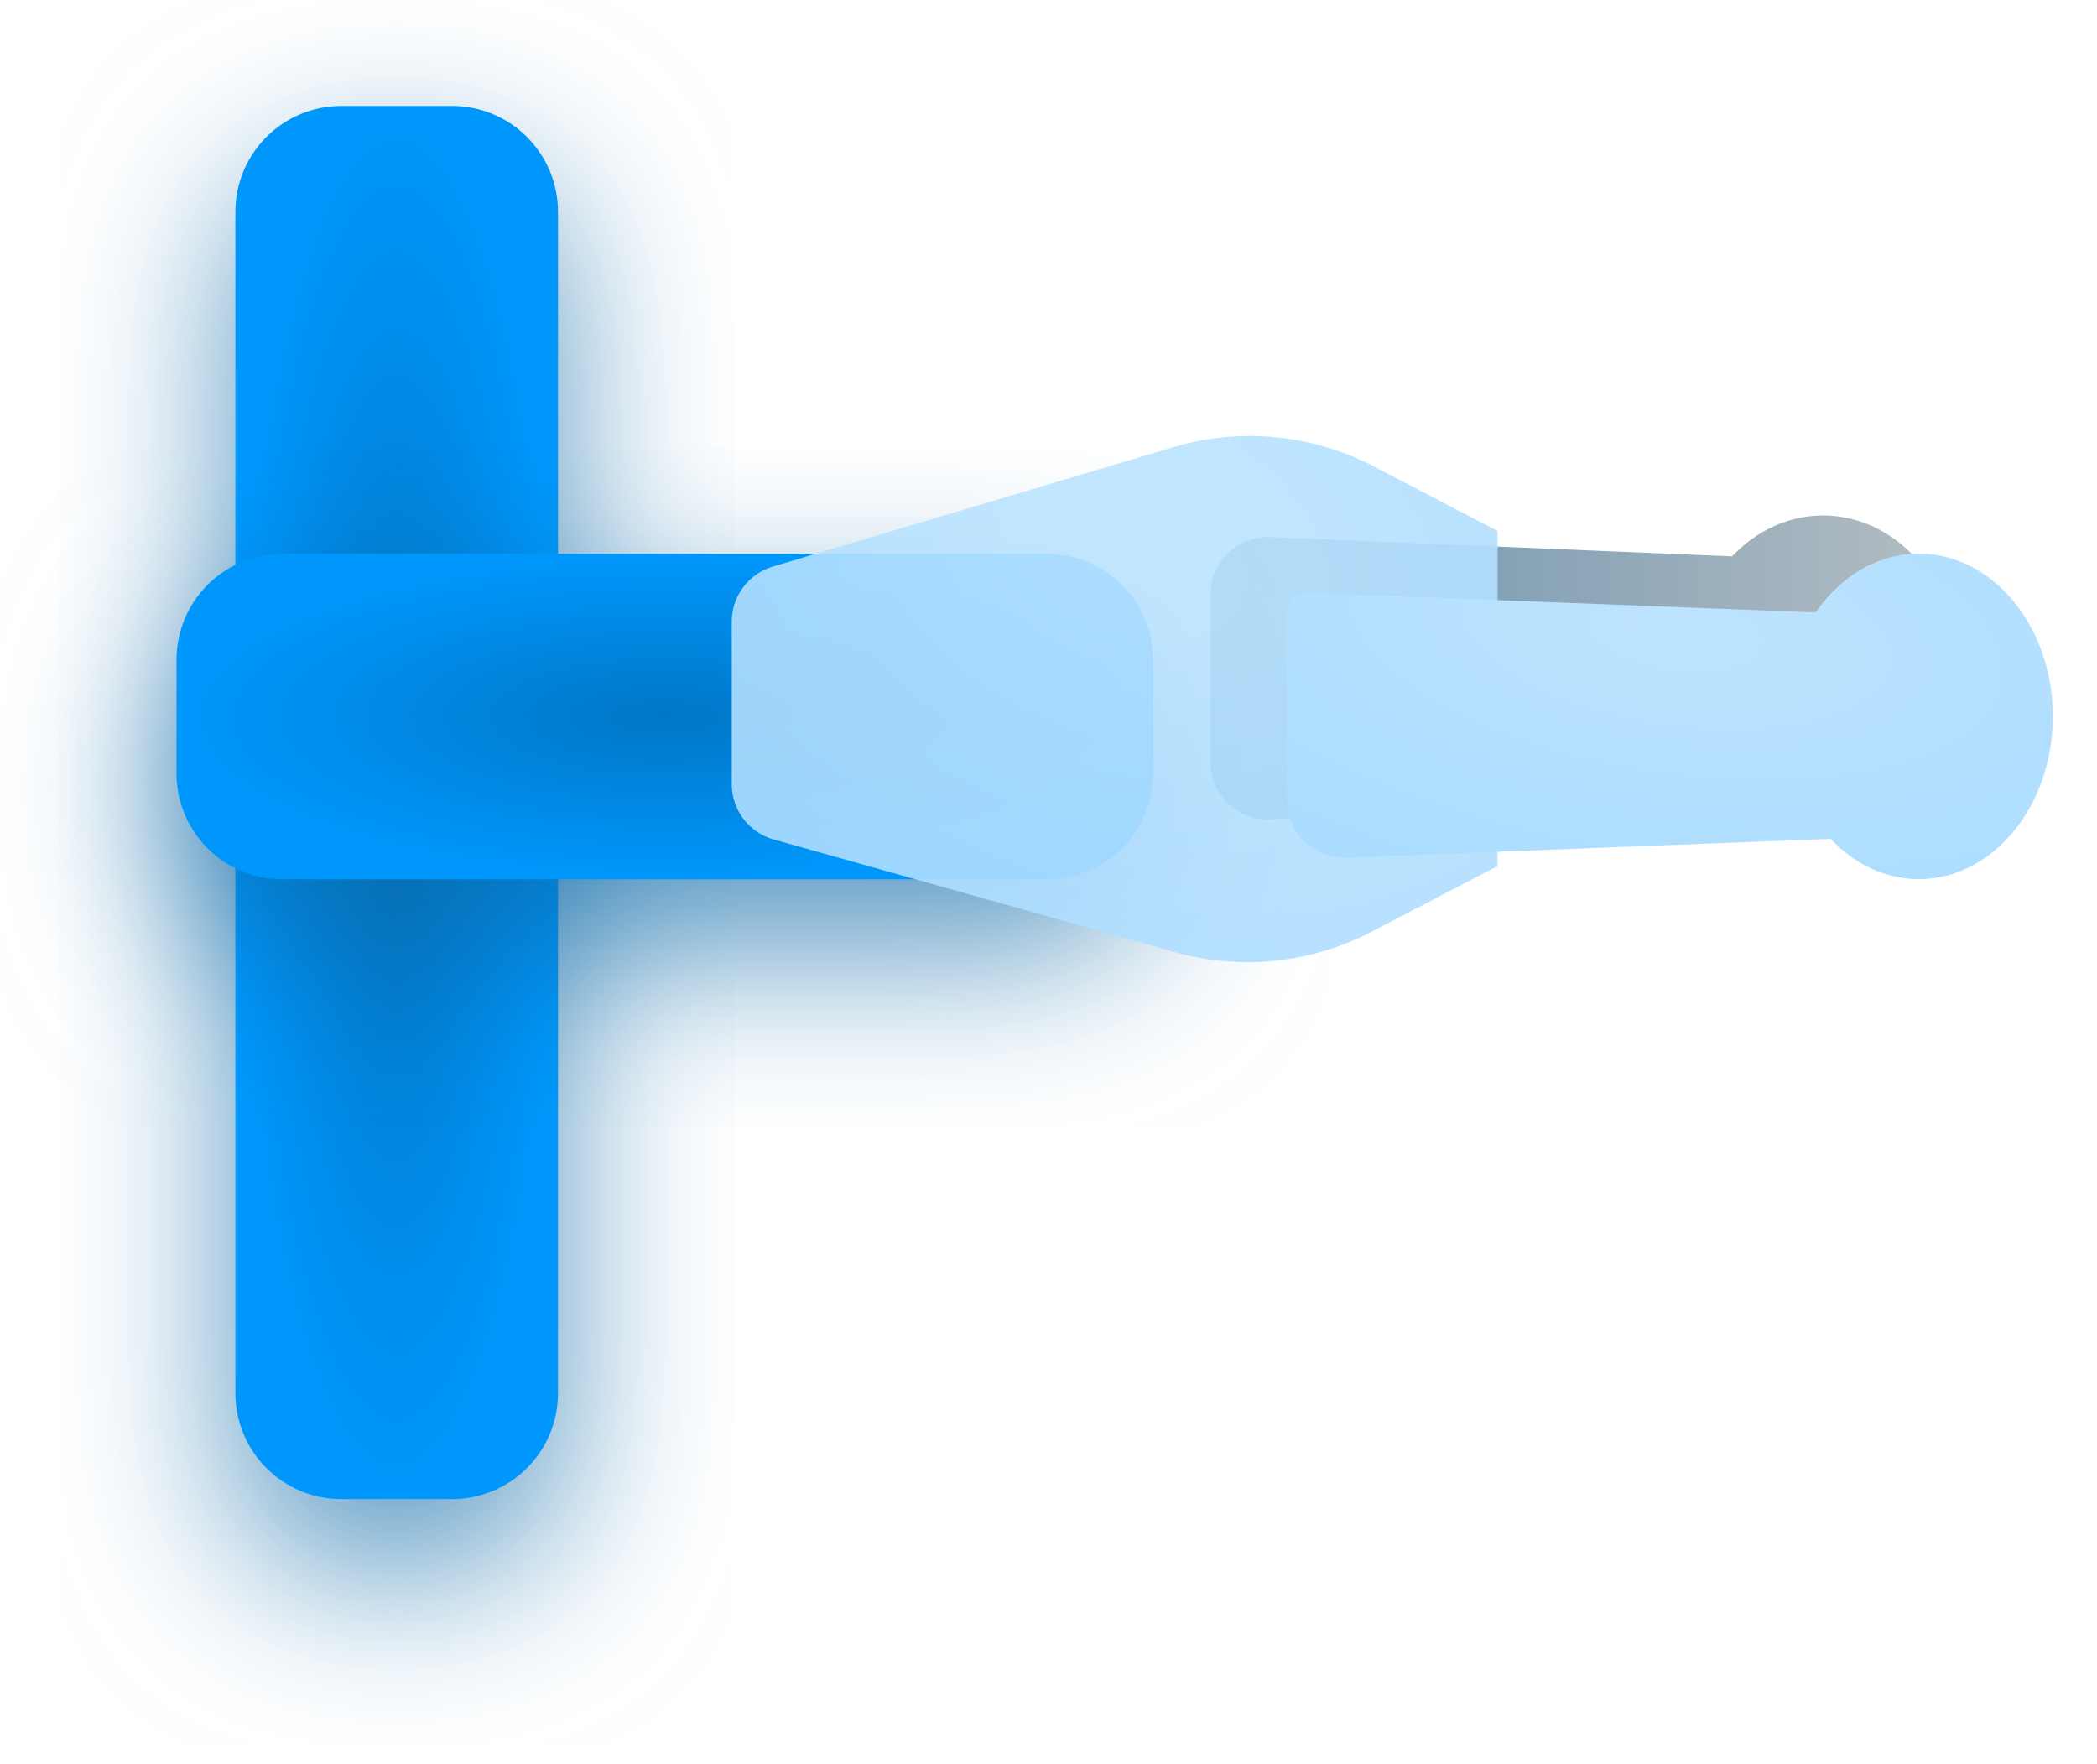
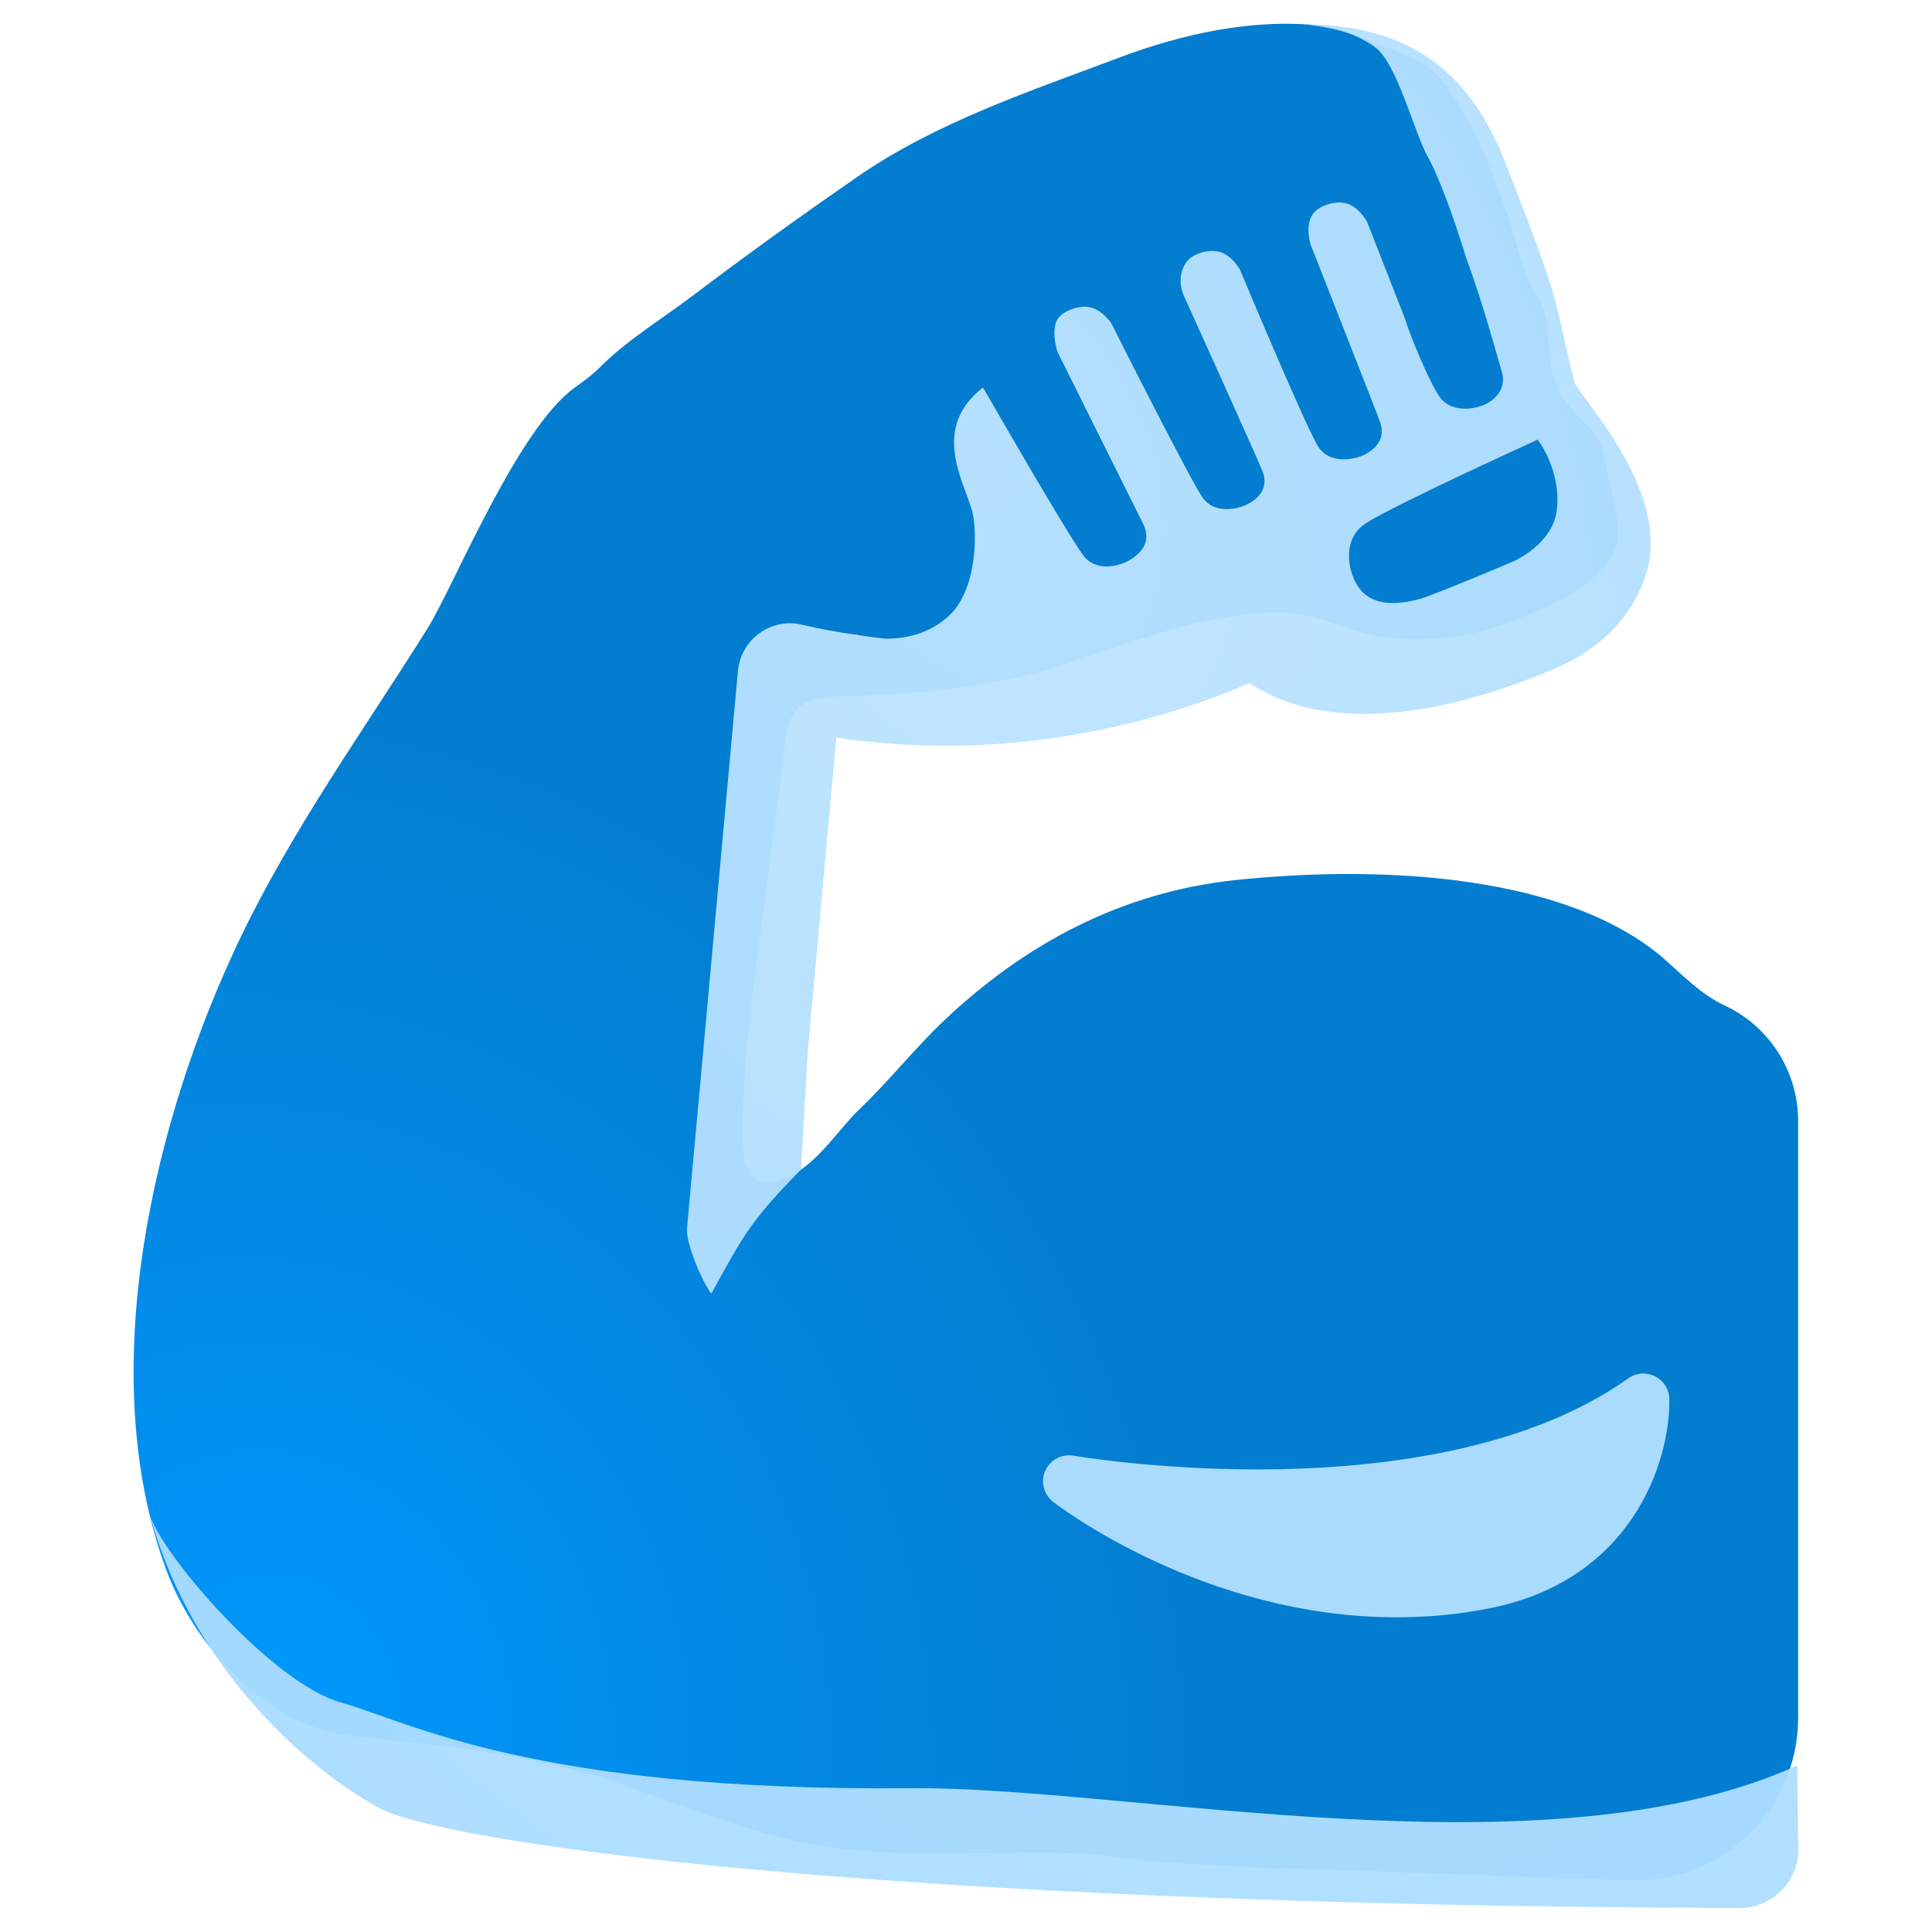
- <svg xmlns="http://www.w3.org/2000/svg" width="44" height="37" viewBox="0 0 44 37" fill="none">
-   <g filter="url(#filter0_d_pilot_armgripper)">
-     <rect x="4.939" y="2.223" width="6.769" height="29.231" rx="2.222" fill="url(#paint0_radial_pilot_armgripper)" />
-   </g>
-   <path d="M38.252 10.816C39.805 10.816 41.064 12.256 41.064 14.03C41.064 15.805 39.805 17.244 38.252 17.244C37.714 17.244 37.213 17.068 36.786 16.769L26.653 17.191C25.968 17.22 25.397 16.673 25.397 15.987V12.475C25.397 11.789 25.968 11.242 26.653 11.271L36.344 11.674C36.846 11.143 37.515 10.816 38.252 10.816Z" fill="url(#paint1_linear_pilot_armgripper)" />
-   <g filter="url(#filter1_d_pilot_armgripper)">
-     <rect x="3.704" y="11.621" width="20.488" height="6.829" rx="2.222" fill="url(#paint2_radial_pilot_armgripper)" />
-   </g>
-   <path opacity="0.9" d="M31.423 11.141L28.826 9.786C27.529 9.109 26.019 8.964 24.617 9.383L16.215 11.888C15.704 12.041 15.354 12.51 15.354 13.043V16.454C15.354 16.994 15.713 17.468 16.233 17.614L24.657 19.979C26.036 20.366 27.51 20.213 28.779 19.55L31.423 18.171V11.141Z" fill="url(#paint3_radial_pilot_armgripper)" />
-   <path d="M40.261 11.617C41.814 11.617 43.073 13.146 43.073 15.031C43.073 16.917 41.814 18.446 40.261 18.446C39.552 18.446 38.906 18.126 38.411 17.6L28.256 17.995C27.573 18.022 27.004 17.475 27.004 16.791V12.838C27.004 12.61 27.193 12.428 27.421 12.437L38.097 12.851C38.612 12.097 39.391 11.617 40.261 11.617Z" fill="url(#paint4_radial_pilot_armgripper)" />
+ <svg xmlns="http://www.w3.org/2000/svg" width="35" height="35" viewBox="0 0 35 35" fill="none">
+   <path d="M31.24 18.213C30.808 18.012 30.473 17.655 30.115 17.342C30.09 17.32 30.064 17.299 30.038 17.278C28.153 15.767 24.744 15.694 22.383 15.943C20.336 16.159 18.582 17.085 17.096 18.494C16.561 19.004 16.116 19.571 15.577 20.087C15.206 20.441 14.829 21.042 14.364 21.275C13.588 21.66 13.454 21.207 13.454 20.504C13.463 18.916 13.712 17.46 13.908 15.909C14.007 15.107 14.126 14.322 14.217 13.523C14.299 12.771 14.54 12.633 15.277 12.613C16.634 12.576 18.018 12.445 19.262 12.043C20.503 11.643 21.847 11.094 23.171 11.094C23.893 11.094 24.449 11.49 25.143 11.55C25.806 11.607 26.456 11.572 27.076 11.36C27.703 11.145 28.924 10.697 29.222 10.031C29.449 9.52 29.137 8.818 29.083 8.37C29.007 7.709 28.471 7.602 28.207 6.986C27.969 6.437 28.159 5.81 27.836 5.334C27.521 4.866 27.451 4.186 27.235 3.662C27.025 3.137 26.835 2.571 26.552 2.106C26.175 1.488 25.988 1.15 25.288 0.924C24.84 0.779 24.409 0.518 23.933 0.465C22.689 0.326 21.393 0.623 20.285 1.04C18.678 1.646 16.963 2.213 15.537 3.2C14.52 3.903 13.545 4.603 12.542 5.362C11.977 5.79 11.357 6.162 10.864 6.658C10.725 6.796 10.565 6.912 10.406 7.026C9.369 7.774 8.208 10.646 7.746 11.383C6.584 13.236 5.303 15.014 4.353 16.992C2.774 20.294 1.692 24.869 3.012 28.44C3.517 29.806 4.826 31.28 6.346 31.445C8.007 31.626 9.591 31.751 11.212 32.309C12.315 32.689 13.4 33.142 14.548 33.377C15.946 33.661 17.38 33.562 18.8 33.562C20.248 33.562 20.203 33.721 21.861 33.78C22.187 33.791 22.972 33.868 23.298 33.845L23.922 33.868L29.524 34.064C31.192 34.123 32.575 32.787 32.575 31.118V20.307C32.575 19.409 32.054 18.592 31.24 18.213ZM10.107 7.478C10.085 7.496 10.098 7.518 10.12 7.5C10.143 7.482 10.13 7.459 10.107 7.478Z" fill="url(#paint0_radial_7310_27673)" />
+   <path opacity="0.95" d="M28.528 6.944C28.105 5.221 28.295 5.547 27.252 2.902C26.47 0.915 25.101 0.456 23.601 0.436C24.063 0.493 24.511 0.558 24.911 0.856C25.313 1.15 25.611 2.381 25.863 2.834C25.997 3.075 26.135 3.429 26.26 3.764C26.433 4.246 26.566 4.688 26.566 4.688C26.872 5.51 27.164 6.595 27.207 6.737C27.227 6.797 27.229 6.85 27.227 6.901C27.224 6.967 27.207 7.023 27.181 7.074C27.116 7.196 27.003 7.284 26.875 7.338C26.651 7.431 26.266 7.46 26.076 7.185C25.889 6.913 25.529 6.043 25.455 5.779L24.766 4.019C24.766 4.019 24.619 3.741 24.381 3.682C24.191 3.633 23.882 3.721 23.774 3.891C23.635 4.11 23.746 4.438 23.746 4.438C23.746 4.438 24.945 7.483 25.002 7.647C25.109 7.962 24.908 8.149 24.69 8.251C24.466 8.347 24.086 8.381 23.896 8.115C23.709 7.859 22.561 5.119 22.476 4.917L22.468 4.895C22.468 4.895 22.32 4.617 22.082 4.56C21.892 4.512 21.581 4.597 21.476 4.77C21.308 5.045 21.433 5.326 21.433 5.326C21.683 5.878 22.819 8.392 22.873 8.54C22.989 8.843 22.799 9.036 22.587 9.141C22.374 9.243 22 9.291 21.802 9.036C21.603 8.781 20.132 5.856 20.132 5.856C20.132 5.856 19.959 5.595 19.715 5.561C19.523 5.532 19.208 5.643 19.134 5.83C19.047 6.057 19.16 6.38 19.16 6.38L20.713 9.498C20.86 9.801 20.685 10.014 20.475 10.141C20.265 10.266 19.888 10.348 19.659 10.104C19.477 9.909 18.293 7.859 17.808 7.021C16.884 7.732 17.428 8.667 17.601 9.22C17.706 9.549 17.729 10.668 17.184 11.162C16.816 11.496 16.385 11.572 16.048 11.57C15.886 11.556 15.722 11.533 15.56 11.507C15.521 11.499 15.492 11.488 15.492 11.488C15.492 11.488 15.504 11.496 15.509 11.499C15.186 11.454 14.863 11.397 14.528 11.317C14.259 11.252 13.982 11.312 13.76 11.47C13.65 11.549 13.558 11.65 13.491 11.768C13.423 11.885 13.382 12.016 13.369 12.151L12.445 22.258C12.422 22.511 12.726 23.242 12.887 23.434C13.485 22.349 13.593 22.125 14.514 21.184C14.509 21.192 14.636 19.01 14.636 19.01L15.152 13.361C18.587 13.885 21.425 12.902 22.638 12.375C23.44 12.916 25.087 13.401 28.156 12.12C28.196 12.103 28.23 12.083 28.267 12.066C29.27 11.607 29.675 10.892 29.831 10.362C30.237 8.965 28.839 7.448 28.528 6.944ZM28.199 9.271C28.176 9.418 28.119 9.546 28.04 9.662C27.864 9.917 27.589 10.099 27.354 10.198C26.555 10.532 25.866 10.816 25.696 10.858C25.058 11.023 24.73 10.861 24.571 10.575C24.412 10.289 24.333 9.787 24.701 9.509C24.999 9.285 26.864 8.421 27.578 8.092C27.748 8.013 27.856 7.964 27.856 7.964C27.856 7.964 28.301 8.534 28.199 9.271ZM32.559 31.983C28.024 34.044 20.444 32.358 16.48 32.395C9.661 32.458 7.417 31.189 6.173 30.841C4.926 30.492 2.876 28.111 2.703 27.403C3.5 30.342 5.705 32.119 6.864 32.751C7.998 33.369 15.72 34.517 31.51 34.567C32.097 34.568 32.578 34.092 32.578 33.505L32.559 31.983ZM29.497 24.971C27.584 26.331 24.789 26.62 22.782 26.62C20.906 26.62 19.463 26.374 19.449 26.371C19.236 26.334 19.024 26.447 18.936 26.643C18.848 26.841 18.908 27.074 19.078 27.207C19.188 27.292 21.816 29.299 25.302 29.299C25.858 29.299 26.41 29.248 26.949 29.143C29.596 28.636 30.259 26.439 30.242 25.348C30.241 25.262 30.216 25.178 30.171 25.105C30.125 25.032 30.06 24.973 29.984 24.934C29.907 24.895 29.821 24.878 29.735 24.884C29.649 24.891 29.567 24.921 29.497 24.971Z" fill="url(#paint1_radial_7310_27673)" />
  <defs>
-     <filter id="filter0_d_pilot_armgripper" x="1.235" y="0" width="14.177" height="36.638" filterUnits="userSpaceOnUse" color-interpolation-filters="sRGB">
-       <feFlood flood-opacity="0" result="BackgroundImageFix" />
-       <feColorMatrix in="SourceAlpha" type="matrix" values="0 0 0 0 0 0 0 0 0 0 0 0 0 0 0 0 0 0 127 0" result="hardAlpha" />
-       <feOffset dy="1.481" />
-       <feGaussianBlur stdDeviation="1.852" />
-       <feColorMatrix type="matrix" values="0 0 0 0 0.043 0 0 0 0 0.41 0 0 0 0 0.655 0 0 0 0.7 0" />
-       <feBlend mode="normal" in2="BackgroundImageFix" result="effect1_dropShadow" />
-       <feBlend mode="normal" in="SourceGraphic" in2="effect1_dropShadow" result="shape" />
-     </filter>
-     <filter id="filter1_d_pilot_armgripper" x="-9.05991e-05" y="9.399" width="27.895" height="14.236" filterUnits="userSpaceOnUse" color-interpolation-filters="sRGB">
-       <feFlood flood-opacity="0" result="BackgroundImageFix" />
-       <feColorMatrix in="SourceAlpha" type="matrix" values="0 0 0 0 0 0 0 0 0 0 0 0 0 0 0 0 0 0 127 0" result="hardAlpha" />
-       <feOffset dy="1.481" />
-       <feGaussianBlur stdDeviation="1.852" />
-       <feColorMatrix type="matrix" values="0 0 0 0 0.043 0 0 0 0 0.41 0 0 0 0 0.655 0 0 0 0.7 0" />
-       <feBlend mode="normal" in2="BackgroundImageFix" result="effect1_dropShadow" />
-       <feBlend mode="normal" in="SourceGraphic" in2="effect1_dropShadow" result="shape" />
-     </filter>
-     <radialGradient id="paint0_radial_pilot_armgripper" cx="0" cy="0" r="1" gradientUnits="userSpaceOnUse" gradientTransform="translate(8.32358 16.838) scale(3.38462 14.6154)">
-       <stop stop-color="#0077C6" />
-       <stop offset="1" stop-color="#0097FC" />
+     <radialGradient id="paint0_radial_7310_27673" cx="0" cy="0" r="1" gradientUnits="userSpaceOnUse" gradientTransform="translate(4.9364 30.7459) rotate(-25.9415) scale(30.7356 34.3907)">
+       <stop stop-color="#0097FC" />
+       <stop offset="0.538" stop-color="#037DCF" />
    </radialGradient>
-     <linearGradient id="paint1_linear_pilot_armgripper" x1="41.064" y1="13.804" x2="25.397" y2="13.804" gradientUnits="userSpaceOnUse">
-       <stop stop-color="#B5BDC2" />
-       <stop offset="1" stop-color="#6691AE" />
-     </linearGradient>
-     <radialGradient id="paint2_radial_pilot_armgripper" cx="0" cy="0" r="1" gradientUnits="userSpaceOnUse" gradientTransform="translate(13.9476 15.0358) scale(10.244 3.41467)">
-       <stop stop-color="#0077C6" />
-       <stop offset="1" stop-color="#0097FC" />
-     </radialGradient>
-     <radialGradient id="paint3_radial_pilot_armgripper" cx="0" cy="0" r="1" gradientTransform="matrix(1.89517e-07 18.6878 -24.9297 -5.15536 23.4983 11.5778)" gradientUnits="userSpaceOnUse">
-       <stop stop-color="#BEE4FF" />
-       <stop offset="1" stop-color="#9BD6FF" />
-     </radialGradient>
-     <radialGradient id="paint4_radial_pilot_armgripper" cx="0" cy="0" r="1" gradientTransform="matrix(1.8952e-07 10.7688 -24.9302 -2.97078 35.1483 13.2579)" gradientUnits="userSpaceOnUse">
+     <radialGradient id="paint1_radial_7310_27673" cx="0" cy="0" r="1" gradientTransform="matrix(3.52337e-07 53.823 -46.3477 -14.848 17.8447 8.63674)" gradientUnits="userSpaceOnUse">
      <stop stop-color="#BEE4FF" />
      <stop offset="1" stop-color="#9BD6FF" />
    </radialGradient>
  </defs>
</svg>
